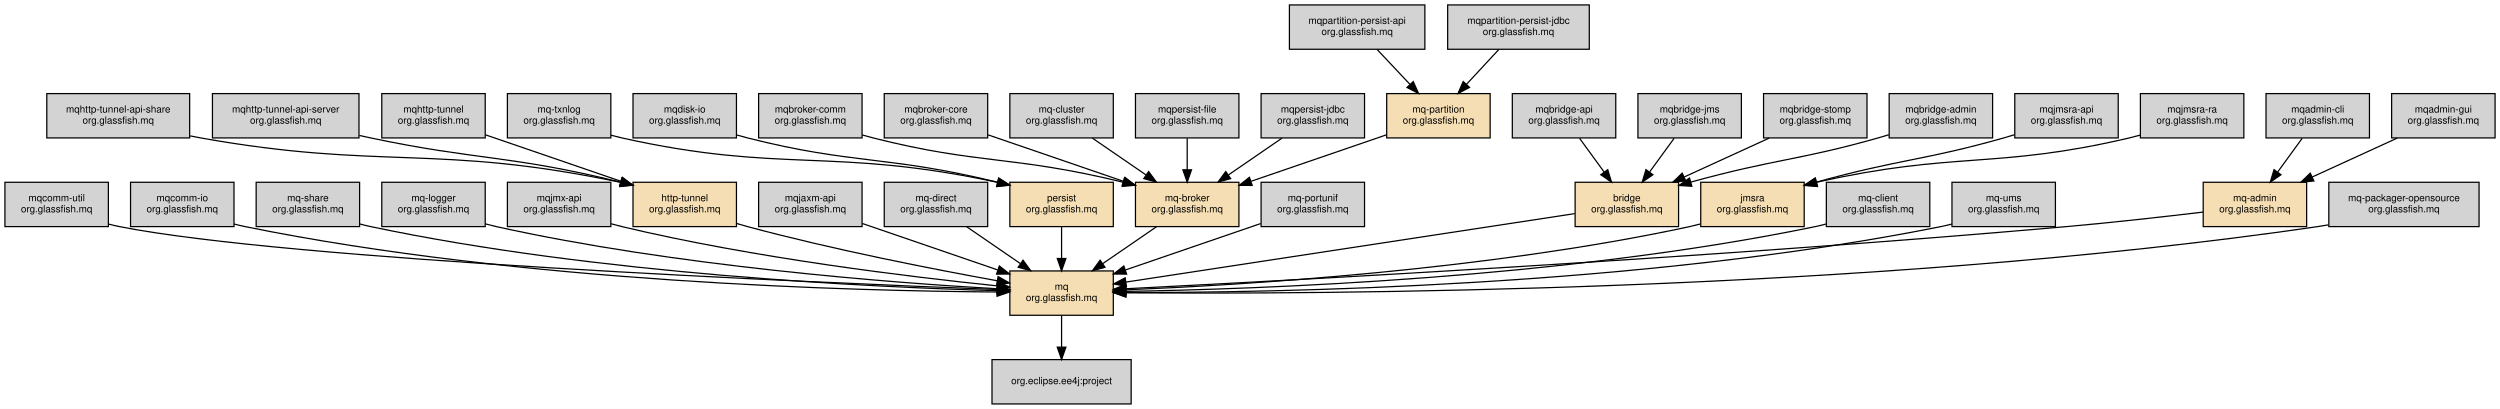
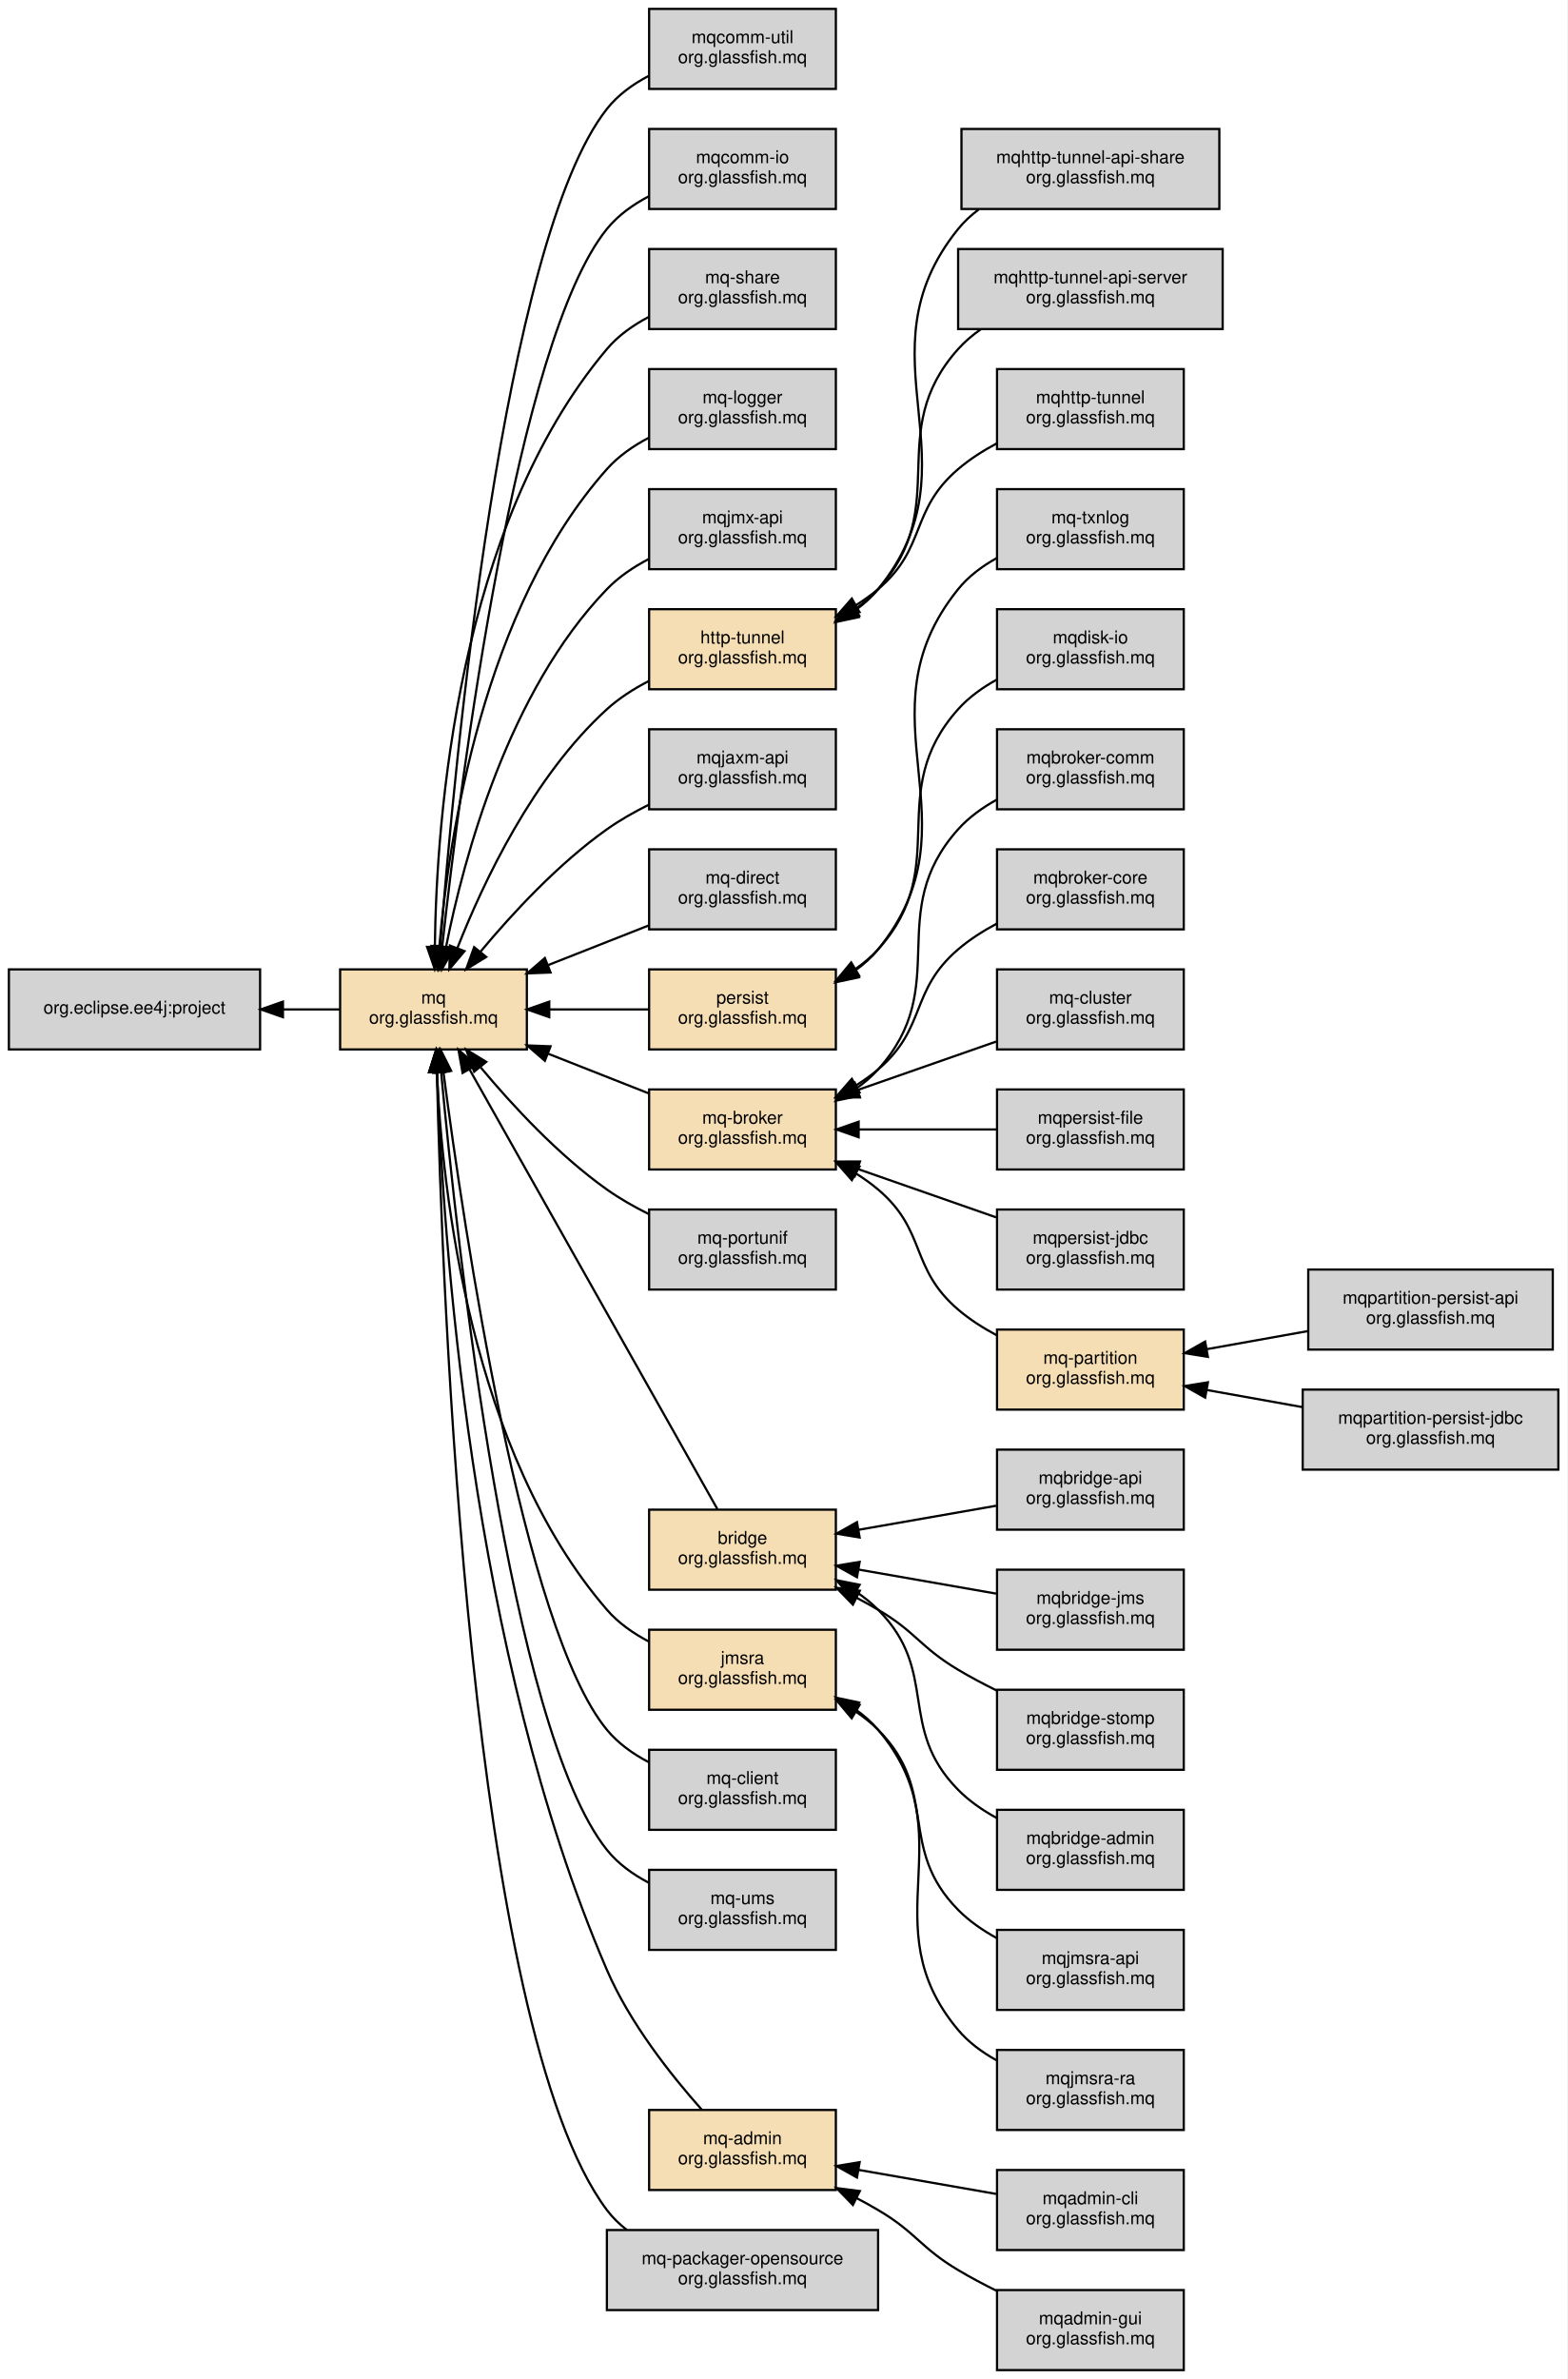
- <svg xmlns="http://www.w3.org/2000/svg" width="2030pt" height="332pt" viewBox="0.00 0.00 2030.00 332.00">
-   <g id="graph0" class="graph" transform="scale(1 1) rotate(0) translate(4 328)">
-     <polygon fill="white" stroke="transparent" points="-4,4 -4,-328 2026,-328 2026,4 -4,4" />
+ <svg xmlns="http://www.w3.org/2000/svg" width="705pt" height="1070pt" viewBox="0.00 0.00 705.00 1070.00">
+   <g id="graph0" class="graph" transform="scale(1 1) rotate(0) translate(4 1066)">
+     <polygon fill="white" stroke="transparent" points="-4,4 -4,-1066 701,-1066 701,4 -4,4" />
    <g id="node1" class="node">
-       <polygon fill="wheat" stroke="black" points="900,-108 816,-108 816,-72 900,-72 900,-108" />
-       <text text-anchor="middle" x="858" y="-92.6" font-family="Helvetica,sans-Serif" font-size="8.00">mq</text>
-       <text text-anchor="middle" x="858" y="-83.6" font-family="Helvetica,sans-Serif" font-size="8.00">org.glassfish.mq</text>
+       <polygon fill="wheat" stroke="black" points="233,-630 149,-630 149,-594 233,-594 233,-630" />
+       <text text-anchor="middle" x="191" y="-614.6" font-family="Helvetica,sans-Serif" font-size="8.00">mq</text>
+       <text text-anchor="middle" x="191" y="-605.6" font-family="Helvetica,sans-Serif" font-size="8.00">org.glassfish.mq</text>
    </g>
    <g id="node2" class="node">
-       <polygon fill="lightgrey" stroke="black" points="914.5,-36 801.5,-36 801.5,0 914.5,0 914.5,-36" />
-       <text text-anchor="middle" x="858" y="-16.1" font-family="Helvetica,sans-Serif" font-size="8.00">org.eclipse.ee4j:project</text>
+       <polygon fill="lightgrey" stroke="black" points="113,-630 0,-630 0,-594 113,-594 113,-630" />
+       <text text-anchor="middle" x="56.5" y="-610.1" font-family="Helvetica,sans-Serif" font-size="8.00">org.eclipse.ee4j:project</text>
    </g>
    <g id="edge1" class="edge">
-       <path fill="none" stroke="black" d="M858,-71.7C858,-63.98 858,-54.71 858,-46.11" />
-       <polygon fill="black" stroke="black" points="861.5,-46.1 858,-36.1 854.5,-46.1 861.5,-46.1" />
+       <path fill="none" stroke="black" d="M148.8,-612C140.72,-612 132.06,-612 123.4,-612" />
+       <polygon fill="black" stroke="black" points="123.28,-608.5 113.28,-612 123.28,-615.5 123.28,-608.5" />
    </g>
    <g id="node3" class="node">
-       <polygon fill="lightgrey" stroke="black" points="84,-180 0,-180 0,-144 84,-144 84,-180" />
-       <text text-anchor="middle" x="42" y="-164.6" font-family="Helvetica,sans-Serif" font-size="8.00">mqcomm-util</text>
-       <text text-anchor="middle" x="42" y="-155.6" font-family="Helvetica,sans-Serif" font-size="8.00">org.glassfish.mq</text>
+       <polygon fill="lightgrey" stroke="black" points="372,-1062 288,-1062 288,-1026 372,-1026 372,-1062" />
+       <text text-anchor="middle" x="330" y="-1046.6" font-family="Helvetica,sans-Serif" font-size="8.00">mqcomm-util</text>
+       <text text-anchor="middle" x="330" y="-1037.6" font-family="Helvetica,sans-Serif" font-size="8.00">org.glassfish.mq</text>
    </g>
    <g id="edge2" class="edge">
-       <path fill="none" stroke="black" d="M84.08,-146.06C87.08,-145.28 90.07,-144.58 93,-144 229.94,-116.89 655.91,-98.63 805.45,-92.91" />
-       <polygon fill="black" stroke="black" points="805.88,-96.4 815.74,-92.52 805.61,-89.4 805.88,-96.4" />
+       <path fill="none" stroke="black" d="M287.85,-1031.89C280.68,-1028.14 273.95,-1023.28 269,-1017 222.33,-957.84 200.34,-722.04 194.01,-640.17" />
+       <polygon fill="black" stroke="black" points="197.49,-639.82 193.25,-630.11 190.51,-640.34 197.49,-639.82" />
    </g>
    <g id="node4" class="node">
-       <polygon fill="lightgrey" stroke="black" points="186,-180 102,-180 102,-144 186,-144 186,-180" />
-       <text text-anchor="middle" x="144" y="-164.6" font-family="Helvetica,sans-Serif" font-size="8.00">mqcomm-io</text>
-       <text text-anchor="middle" x="144" y="-155.6" font-family="Helvetica,sans-Serif" font-size="8.00">org.glassfish.mq</text>
+       <polygon fill="lightgrey" stroke="black" points="372,-1008 288,-1008 288,-972 372,-972 372,-1008" />
+       <text text-anchor="middle" x="330" y="-992.6" font-family="Helvetica,sans-Serif" font-size="8.00">mqcomm-io</text>
+       <text text-anchor="middle" x="330" y="-983.6" font-family="Helvetica,sans-Serif" font-size="8.00">org.glassfish.mq</text>
    </g>
    <g id="edge3" class="edge">
-       <path fill="none" stroke="black" d="M186.09,-146.1C189.08,-145.31 192.07,-144.6 195,-144 418.84,-98.45 692.64,-91.65 805.52,-90.91" />
-       <polygon fill="black" stroke="black" points="805.64,-94.41 815.62,-90.86 805.6,-87.41 805.64,-94.41" />
+       <path fill="none" stroke="black" d="M287.99,-977.78C280.81,-974.04 274.04,-969.21 269,-963 228.33,-912.91 203.12,-714.65 194.93,-640.33" />
+       <polygon fill="black" stroke="black" points="198.4,-639.86 193.85,-630.3 191.44,-640.62 198.4,-639.86" />
    </g>
    <g id="node5" class="node">
-       <polygon fill="lightgrey" stroke="black" points="288,-180 204,-180 204,-144 288,-144 288,-180" />
-       <text text-anchor="middle" x="246" y="-164.6" font-family="Helvetica,sans-Serif" font-size="8.00">mq-share</text>
-       <text text-anchor="middle" x="246" y="-155.6" font-family="Helvetica,sans-Serif" font-size="8.00">org.glassfish.mq</text>
+       <polygon fill="lightgrey" stroke="black" points="372,-954 288,-954 288,-918 372,-918 372,-954" />
+       <text text-anchor="middle" x="330" y="-938.6" font-family="Helvetica,sans-Serif" font-size="8.00">mq-share</text>
+       <text text-anchor="middle" x="330" y="-929.6" font-family="Helvetica,sans-Serif" font-size="8.00">org.glassfish.mq</text>
    </g>
    <g id="edge4" class="edge">
-       <path fill="none" stroke="black" d="M288.1,-146.15C291.09,-145.34 294.08,-144.62 297,-144 481.44,-105.08 706.04,-94.72 805.87,-91.98" />
-       <polygon fill="black" stroke="black" points="806.08,-95.48 815.99,-91.72 805.9,-88.48 806.08,-95.48" />
+       <path fill="none" stroke="black" d="M287.86,-923.47C280.78,-919.76 274.08,-915.02 269,-909 201.72,-829.25 192.32,-697.67 191.61,-640.26" />
+       <polygon fill="black" stroke="black" points="195.11,-640.1 191.57,-630.11 188.11,-640.13 195.11,-640.1" />
    </g>
    <g id="node6" class="node">
-       <polygon fill="lightgrey" stroke="black" points="390,-180 306,-180 306,-144 390,-144 390,-180" />
-       <text text-anchor="middle" x="348" y="-164.6" font-family="Helvetica,sans-Serif" font-size="8.00">mq-logger</text>
-       <text text-anchor="middle" x="348" y="-155.6" font-family="Helvetica,sans-Serif" font-size="8.00">org.glassfish.mq</text>
+       <polygon fill="lightgrey" stroke="black" points="372,-900 288,-900 288,-864 372,-864 372,-900" />
+       <text text-anchor="middle" x="330" y="-884.6" font-family="Helvetica,sans-Serif" font-size="8.00">mq-logger</text>
+       <text text-anchor="middle" x="330" y="-875.6" font-family="Helvetica,sans-Serif" font-size="8.00">org.glassfish.mq</text>
    </g>
    <g id="edge5" class="edge">
-       <path fill="none" stroke="black" d="M390.11,-146.22C393.1,-145.4 396.08,-144.65 399,-144 544.24,-111.77 719.94,-98.42 805.74,-93.51" />
-       <polygon fill="black" stroke="black" points="805.96,-97.01 815.75,-92.96 805.57,-90.02 805.96,-97.01" />
+       <path fill="none" stroke="black" d="M287.81,-869.09C280.82,-865.43 274.16,-860.8 269,-855 213.35,-792.49 197.9,-689.72 193.63,-640.29" />
+       <polygon fill="black" stroke="black" points="197.11,-640.01 192.85,-630.31 190.13,-640.55 197.11,-640.01" />
    </g>
    <g id="node7" class="node">
-       <polygon fill="lightgrey" stroke="black" points="492,-180 408,-180 408,-144 492,-144 492,-180" />
-       <text text-anchor="middle" x="450" y="-164.6" font-family="Helvetica,sans-Serif" font-size="8.00">mqjmx-api</text>
-       <text text-anchor="middle" x="450" y="-155.6" font-family="Helvetica,sans-Serif" font-size="8.00">org.glassfish.mq</text>
+       <polygon fill="lightgrey" stroke="black" points="372,-846 288,-846 288,-810 372,-810 372,-846" />
+       <text text-anchor="middle" x="330" y="-830.6" font-family="Helvetica,sans-Serif" font-size="8.00">mqjmx-api</text>
+       <text text-anchor="middle" x="330" y="-821.6" font-family="Helvetica,sans-Serif" font-size="8.00">org.glassfish.mq</text>
    </g>
    <g id="edge6" class="edge">
-       <path fill="none" stroke="black" d="M492.14,-146.32C495.12,-145.48 498.1,-144.69 501,-144 607.66,-118.51 735.34,-103.1 805.45,-95.9" />
-       <polygon fill="black" stroke="black" points="806.18,-99.35 815.78,-94.86 805.48,-92.38 806.18,-99.35" />
+       <path fill="none" stroke="black" d="M287.87,-814.59C280.96,-810.98 274.31,-806.51 269,-801 224.74,-755.12 204.66,-680.37 196.63,-640" />
+       <polygon fill="black" stroke="black" points="200.05,-639.22 194.76,-630.04 193.17,-640.52 200.05,-639.22" />
    </g>
    <g id="node8" class="node">
-       <polygon fill="wheat" stroke="black" points="594,-180 510,-180 510,-144 594,-144 594,-180" />
-       <text text-anchor="middle" x="552" y="-164.6" font-family="Helvetica,sans-Serif" font-size="8.00">http-tunnel</text>
-       <text text-anchor="middle" x="552" y="-155.6" font-family="Helvetica,sans-Serif" font-size="8.00">org.glassfish.mq</text>
+       <polygon fill="wheat" stroke="black" points="372,-792 288,-792 288,-756 372,-756 372,-792" />
+       <text text-anchor="middle" x="330" y="-776.6" font-family="Helvetica,sans-Serif" font-size="8.00">http-tunnel</text>
+       <text text-anchor="middle" x="330" y="-767.6" font-family="Helvetica,sans-Serif" font-size="8.00">org.glassfish.mq</text>
    </g>
    <g id="edge7" class="edge">
-       <path fill="none" stroke="black" d="M594.19,-146.52C597.16,-145.63 600.12,-144.78 603,-144 672.38,-125.3 753.88,-109.39 805.72,-100.02" />
-       <polygon fill="black" stroke="black" points="806.46,-103.44 815.68,-98.23 805.22,-96.55 806.46,-103.44" />
+       <path fill="none" stroke="black" d="M287.82,-759.68C281.07,-756.19 274.49,-751.99 269,-747 235.99,-717 213.5,-669.45 201.72,-639.53" />
+       <polygon fill="black" stroke="black" points="204.96,-638.21 198.13,-630.11 198.42,-640.7 204.96,-638.21" />
    </g>
    <g id="node9" class="node">
-       <polygon fill="lightgrey" stroke="black" points="150,-252 34,-252 34,-216 150,-216 150,-252" />
-       <text text-anchor="middle" x="92" y="-236.6" font-family="Helvetica,sans-Serif" font-size="8.00">mqhttp-tunnel-api-share</text>
-       <text text-anchor="middle" x="92" y="-227.6" font-family="Helvetica,sans-Serif" font-size="8.00">org.glassfish.mq</text>
+       <polygon fill="lightgrey" stroke="black" points="544.5,-1008 428.5,-1008 428.5,-972 544.5,-972 544.5,-1008" />
+       <text text-anchor="middle" x="486.5" y="-992.6" font-family="Helvetica,sans-Serif" font-size="8.00">mqhttp-tunnel-api-share</text>
+       <text text-anchor="middle" x="486.5" y="-983.6" font-family="Helvetica,sans-Serif" font-size="8.00">org.glassfish.mq</text>
    </g>
    <g id="edge8" class="edge">
-       <path fill="none" stroke="black" d="M150.36,-217.67C153.27,-217.07 156.16,-216.51 159,-216 306.23,-189.71 349.76,-211.38 499.85,-179.96" />
-       <polygon fill="black" stroke="black" points="500.85,-183.33 509.9,-177.82 499.38,-176.49 500.85,-183.33" />
+       <path fill="none" stroke="black" d="M436.29,-971.81C432.83,-969.23 429.67,-966.31 427,-963 380.71,-905.58 437.57,-858.2 391,-801 388.08,-797.42 384.59,-794.29 380.77,-791.57" />
+       <polygon fill="black" stroke="black" points="382.36,-788.44 372,-786.23 378.72,-794.42 382.36,-788.44" />
    </g>
    <g id="node10" class="node">
-       <polygon fill="lightgrey" stroke="black" points="287.5,-252 168.5,-252 168.5,-216 287.5,-216 287.5,-252" />
-       <text text-anchor="middle" x="228" y="-236.6" font-family="Helvetica,sans-Serif" font-size="8.00">mqhttp-tunnel-api-server</text>
-       <text text-anchor="middle" x="228" y="-227.6" font-family="Helvetica,sans-Serif" font-size="8.00">org.glassfish.mq</text>
+       <polygon fill="lightgrey" stroke="black" points="546,-954 427,-954 427,-918 546,-918 546,-954" />
+       <text text-anchor="middle" x="486.5" y="-938.6" font-family="Helvetica,sans-Serif" font-size="8.00">mqhttp-tunnel-api-server</text>
+       <text text-anchor="middle" x="486.5" y="-929.6" font-family="Helvetica,sans-Serif" font-size="8.00">org.glassfish.mq</text>
    </g>
    <g id="edge9" class="edge">
-       <path fill="none" stroke="black" d="M287.78,-218.01C290.9,-217.31 293.98,-216.64 297,-216 384,-197.63 409.99,-202.26 500.04,-180.05" />
-       <polygon fill="black" stroke="black" points="500.99,-183.41 509.84,-177.58 499.29,-176.62 500.99,-183.41" />
+       <path fill="none" stroke="black" d="M437.21,-917.89C433.46,-915.29 429.98,-912.33 427,-909 393.26,-871.3 424.92,-838.54 391,-801 387.99,-797.67 384.49,-794.72 380.72,-792.12" />
+       <polygon fill="black" stroke="black" points="382.5,-789.11 372.12,-786.97 378.9,-795.12 382.5,-789.11" />
    </g>
    <g id="node11" class="node">
-       <polygon fill="lightgrey" stroke="black" points="390,-252 306,-252 306,-216 390,-216 390,-252" />
-       <text text-anchor="middle" x="348" y="-236.6" font-family="Helvetica,sans-Serif" font-size="8.00">mqhttp-tunnel</text>
-       <text text-anchor="middle" x="348" y="-227.6" font-family="Helvetica,sans-Serif" font-size="8.00">org.glassfish.mq</text>
+       <polygon fill="lightgrey" stroke="black" points="528.5,-900 444.5,-900 444.5,-864 528.5,-864 528.5,-900" />
+       <text text-anchor="middle" x="486.5" y="-884.6" font-family="Helvetica,sans-Serif" font-size="8.00">mqhttp-tunnel</text>
+       <text text-anchor="middle" x="486.5" y="-875.6" font-family="Helvetica,sans-Serif" font-size="8.00">org.glassfish.mq</text>
    </g>
    <g id="edge10" class="edge">
-       <path fill="none" stroke="black" d="M390.27,-218.5C422.13,-207.56 466.01,-192.51 500.02,-180.84" />
-       <polygon fill="black" stroke="black" points="501.46,-184.04 509.79,-177.49 499.19,-177.42 501.46,-184.04" />
+       <path fill="none" stroke="black" d="M444.41,-866.59C438.22,-863.29 432.19,-859.44 427,-855 405.08,-836.25 413.01,-819.64 391,-801 387.95,-798.42 384.61,-796.03 381.12,-793.85" />
+       <polygon fill="black" stroke="black" points="382.64,-790.68 372.21,-788.81 379.19,-796.78 382.64,-790.68" />
    </g>
    <g id="node12" class="node">
-       <polygon fill="lightgrey" stroke="black" points="696,-180 612,-180 612,-144 696,-144 696,-180" />
-       <text text-anchor="middle" x="654" y="-164.6" font-family="Helvetica,sans-Serif" font-size="8.00">mqjaxm-api</text>
-       <text text-anchor="middle" x="654" y="-155.6" font-family="Helvetica,sans-Serif" font-size="8.00">org.glassfish.mq</text>
+       <polygon fill="lightgrey" stroke="black" points="372,-738 288,-738 288,-702 372,-702 372,-738" />
+       <text text-anchor="middle" x="330" y="-722.6" font-family="Helvetica,sans-Serif" font-size="8.00">mqjaxm-api</text>
+       <text text-anchor="middle" x="330" y="-713.6" font-family="Helvetica,sans-Serif" font-size="8.00">org.glassfish.mq</text>
    </g>
    <g id="edge11" class="edge">
-       <path fill="none" stroke="black" d="M696.27,-146.5C728.13,-135.56 772.01,-120.51 806.02,-108.84" />
-       <polygon fill="black" stroke="black" points="807.46,-112.04 815.79,-105.49 805.19,-105.42 807.46,-112.04" />
+       <path fill="none" stroke="black" d="M287.81,-704.04C281.28,-700.79 274.78,-697.1 269,-693 247.24,-677.57 226.64,-655.35 212.23,-638.08" />
+       <polygon fill="black" stroke="black" points="214.72,-635.59 205.68,-630.05 209.29,-640.01 214.72,-635.59" />
    </g>
    <g id="node13" class="node">
-       <polygon fill="lightgrey" stroke="black" points="798,-180 714,-180 714,-144 798,-144 798,-180" />
-       <text text-anchor="middle" x="756" y="-164.6" font-family="Helvetica,sans-Serif" font-size="8.00">mq-direct</text>
-       <text text-anchor="middle" x="756" y="-155.6" font-family="Helvetica,sans-Serif" font-size="8.00">org.glassfish.mq</text>
+       <polygon fill="lightgrey" stroke="black" points="372,-684 288,-684 288,-648 372,-648 372,-684" />
+       <text text-anchor="middle" x="330" y="-668.6" font-family="Helvetica,sans-Serif" font-size="8.00">mq-direct</text>
+       <text text-anchor="middle" x="330" y="-659.6" font-family="Helvetica,sans-Serif" font-size="8.00">org.glassfish.mq</text>
    </g>
    <g id="edge12" class="edge">
-       <path fill="none" stroke="black" d="M780.95,-143.88C794.04,-134.89 810.26,-123.76 824.44,-114.03" />
-       <polygon fill="black" stroke="black" points="826.69,-116.73 832.95,-108.19 822.73,-110.96 826.69,-116.73" />
+       <path fill="none" stroke="black" d="M287.9,-649.8C273.67,-644.19 257.56,-637.84 242.66,-631.97" />
+       <polygon fill="black" stroke="black" points="243.66,-628.6 233.08,-628.19 241.1,-635.11 243.66,-628.6" />
    </g>
    <g id="node14" class="node">
-       <polygon fill="wheat" stroke="black" points="900,-180 816,-180 816,-144 900,-144 900,-180" />
-       <text text-anchor="middle" x="858" y="-164.6" font-family="Helvetica,sans-Serif" font-size="8.00">persist</text>
-       <text text-anchor="middle" x="858" y="-155.6" font-family="Helvetica,sans-Serif" font-size="8.00">org.glassfish.mq</text>
+       <polygon fill="wheat" stroke="black" points="372,-630 288,-630 288,-594 372,-594 372,-630" />
+       <text text-anchor="middle" x="330" y="-614.6" font-family="Helvetica,sans-Serif" font-size="8.00">persist</text>
+       <text text-anchor="middle" x="330" y="-605.6" font-family="Helvetica,sans-Serif" font-size="8.00">org.glassfish.mq</text>
    </g>
    <g id="edge13" class="edge">
-       <path fill="none" stroke="black" d="M858,-143.7C858,-135.98 858,-126.71 858,-118.11" />
-       <polygon fill="black" stroke="black" points="861.5,-118.1 858,-108.1 854.5,-118.1 861.5,-118.1" />
+       <path fill="none" stroke="black" d="M287.9,-612C273.81,-612 257.87,-612 243.09,-612" />
+       <polygon fill="black" stroke="black" points="243.08,-608.5 233.08,-612 243.08,-615.5 243.08,-608.5" />
    </g>
    <g id="node15" class="node">
-       <polygon fill="lightgrey" stroke="black" points="492,-252 408,-252 408,-216 492,-216 492,-252" />
-       <text text-anchor="middle" x="450" y="-236.6" font-family="Helvetica,sans-Serif" font-size="8.00">mq-txnlog</text>
-       <text text-anchor="middle" x="450" y="-227.6" font-family="Helvetica,sans-Serif" font-size="8.00">org.glassfish.mq</text>
+       <polygon fill="lightgrey" stroke="black" points="528.5,-846 444.5,-846 444.5,-810 528.5,-810 528.5,-846" />
+       <text text-anchor="middle" x="486.5" y="-830.6" font-family="Helvetica,sans-Serif" font-size="8.00">mq-txnlog</text>
+       <text text-anchor="middle" x="486.5" y="-821.6" font-family="Helvetica,sans-Serif" font-size="8.00">org.glassfish.mq</text>
    </g>
    <g id="edge14" class="edge">
-       <path fill="none" stroke="black" d="M492.11,-218.22C495.1,-217.4 498.09,-216.65 501,-216 631.52,-186.89 671.48,-208.73 806.03,-179.94" />
-       <polygon fill="black" stroke="black" points="806.87,-183.34 815.89,-177.78 805.37,-176.5 806.87,-183.34" />
+       <path fill="none" stroke="black" d="M444.32,-814.96C437.77,-811.33 431.63,-806.75 427,-801 380.71,-743.58 437.57,-696.2 391,-639 388.08,-635.42 384.59,-632.29 380.77,-629.57" />
+       <polygon fill="black" stroke="black" points="382.36,-626.44 372,-624.23 378.72,-632.42 382.36,-626.44" />
    </g>
    <g id="node16" class="node">
-       <polygon fill="wheat" stroke="black" points="1002,-180 918,-180 918,-144 1002,-144 1002,-180" />
-       <text text-anchor="middle" x="960" y="-164.6" font-family="Helvetica,sans-Serif" font-size="8.00">mq-broker</text>
-       <text text-anchor="middle" x="960" y="-155.6" font-family="Helvetica,sans-Serif" font-size="8.00">org.glassfish.mq</text>
+       <polygon fill="wheat" stroke="black" points="372,-576 288,-576 288,-540 372,-540 372,-576" />
+       <text text-anchor="middle" x="330" y="-560.6" font-family="Helvetica,sans-Serif" font-size="8.00">mq-broker</text>
+       <text text-anchor="middle" x="330" y="-551.6" font-family="Helvetica,sans-Serif" font-size="8.00">org.glassfish.mq</text>
    </g>
    <g id="edge15" class="edge">
-       <path fill="none" stroke="black" d="M935.05,-143.88C921.96,-134.89 905.74,-123.76 891.56,-114.03" />
-       <polygon fill="black" stroke="black" points="893.27,-110.96 883.05,-108.19 889.31,-116.73 893.27,-110.96" />
+       <path fill="none" stroke="black" d="M287.9,-574.2C273.67,-579.81 257.56,-586.16 242.66,-592.03" />
+       <polygon fill="black" stroke="black" points="241.1,-588.89 233.08,-595.81 243.66,-595.4 241.1,-588.89" />
    </g>
    <g id="node17" class="node">
-       <polygon fill="lightgrey" stroke="black" points="696,-252 612,-252 612,-216 696,-216 696,-252" />
-       <text text-anchor="middle" x="654" y="-236.6" font-family="Helvetica,sans-Serif" font-size="8.00">mqbroker-comm</text>
-       <text text-anchor="middle" x="654" y="-227.6" font-family="Helvetica,sans-Serif" font-size="8.00">org.glassfish.mq</text>
+       <polygon fill="lightgrey" stroke="black" points="528.5,-738 444.5,-738 444.5,-702 528.5,-702 528.5,-738" />
+       <text text-anchor="middle" x="486.5" y="-722.6" font-family="Helvetica,sans-Serif" font-size="8.00">mqbroker-comm</text>
+       <text text-anchor="middle" x="486.5" y="-713.6" font-family="Helvetica,sans-Serif" font-size="8.00">org.glassfish.mq</text>
    </g>
    <g id="edge16" class="edge">
-       <path fill="none" stroke="black" d="M696.16,-218.42C699.14,-217.55 702.1,-216.73 705,-216 791.2,-194.15 817.94,-202.02 908.03,-180.03" />
-       <polygon fill="black" stroke="black" points="908.99,-183.4 917.84,-177.58 907.29,-176.61 908.99,-183.4" />
+       <path fill="none" stroke="black" d="M444.5,-706.39C438.01,-702.82 431.85,-698.42 427,-693 393.26,-655.3 424.92,-622.54 391,-585 387.99,-581.67 384.49,-578.72 380.72,-576.12" />
+       <polygon fill="black" stroke="black" points="382.5,-573.11 372.12,-570.97 378.9,-579.12 382.5,-573.11" />
    </g>
    <g id="node18" class="node">
-       <polygon fill="lightgrey" stroke="black" points="1104,-180 1020,-180 1020,-144 1104,-144 1104,-180" />
-       <text text-anchor="middle" x="1062" y="-164.6" font-family="Helvetica,sans-Serif" font-size="8.00">mq-portunif</text>
-       <text text-anchor="middle" x="1062" y="-155.6" font-family="Helvetica,sans-Serif" font-size="8.00">org.glassfish.mq</text>
+       <polygon fill="lightgrey" stroke="black" points="372,-522 288,-522 288,-486 372,-486 372,-522" />
+       <text text-anchor="middle" x="330" y="-506.6" font-family="Helvetica,sans-Serif" font-size="8.00">mq-portunif</text>
+       <text text-anchor="middle" x="330" y="-497.6" font-family="Helvetica,sans-Serif" font-size="8.00">org.glassfish.mq</text>
    </g>
    <g id="edge17" class="edge">
-       <path fill="none" stroke="black" d="M1019.73,-146.5C987.87,-135.56 943.99,-120.51 909.98,-108.84" />
-       <polygon fill="black" stroke="black" points="910.81,-105.42 900.21,-105.49 908.54,-112.04 910.81,-105.42" />
+       <path fill="none" stroke="black" d="M287.81,-519.96C281.28,-523.21 274.78,-526.9 269,-531 247.24,-546.43 226.64,-568.65 212.23,-585.92" />
+       <polygon fill="black" stroke="black" points="209.29,-583.99 205.68,-593.95 214.72,-588.41 209.29,-583.99" />
    </g>
    <g id="node19" class="node">
-       <polygon fill="wheat" stroke="black" points="1359,-180 1275,-180 1275,-144 1359,-144 1359,-180" />
-       <text text-anchor="middle" x="1317" y="-164.6" font-family="Helvetica,sans-Serif" font-size="8.00">bridge</text>
-       <text text-anchor="middle" x="1317" y="-155.6" font-family="Helvetica,sans-Serif" font-size="8.00">org.glassfish.mq</text>
+       <polygon fill="wheat" stroke="black" points="372,-387 288,-387 288,-351 372,-351 372,-387" />
+       <text text-anchor="middle" x="330" y="-371.6" font-family="Helvetica,sans-Serif" font-size="8.00">bridge</text>
+       <text text-anchor="middle" x="330" y="-362.6" font-family="Helvetica,sans-Serif" font-size="8.00">org.glassfish.mq</text>
    </g>
    <g id="edge18" class="edge">
-       <path fill="none" stroke="black" d="M1274.64,-154.54C1190.36,-141.69 1001.89,-112.94 910.15,-98.95" />
-       <polygon fill="black" stroke="black" points="910.67,-95.49 900.26,-97.44 909.61,-102.41 910.67,-95.49" />
+       <path fill="none" stroke="black" d="M318.7,-387.26C294.79,-429.67 235.41,-535 207.26,-584.92" />
+       <polygon fill="black" stroke="black" points="204.09,-583.43 202.23,-593.86 210.19,-586.86 204.09,-583.43" />
    </g>
    <g id="node20" class="node">
-       <polygon fill="lightgrey" stroke="black" points="1308,-252 1224,-252 1224,-216 1308,-216 1308,-252" />
-       <text text-anchor="middle" x="1266" y="-236.6" font-family="Helvetica,sans-Serif" font-size="8.00">mqbridge-api</text>
-       <text text-anchor="middle" x="1266" y="-227.6" font-family="Helvetica,sans-Serif" font-size="8.00">org.glassfish.mq</text>
+       <polygon fill="lightgrey" stroke="black" points="528.5,-414 444.5,-414 444.5,-378 528.5,-378 528.5,-414" />
+       <text text-anchor="middle" x="486.5" y="-398.6" font-family="Helvetica,sans-Serif" font-size="8.00">mqbridge-api</text>
+       <text text-anchor="middle" x="486.5" y="-389.6" font-family="Helvetica,sans-Serif" font-size="8.00">org.glassfish.mq</text>
    </g>
    <g id="edge19" class="edge">
-       <path fill="none" stroke="black" d="M1278.61,-215.7C1284.6,-207.47 1291.88,-197.48 1298.48,-188.42" />
-       <polygon fill="black" stroke="black" points="1301.48,-190.25 1304.54,-180.1 1295.82,-186.13 1301.48,-190.25" />
+       <path fill="none" stroke="black" d="M444.1,-388.76C425.06,-385.44 402.28,-381.46 382.18,-377.94" />
+       <polygon fill="black" stroke="black" points="382.7,-374.48 372.25,-376.21 381.5,-381.38 382.7,-374.48" />
    </g>
    <g id="node21" class="node">
-       <polygon fill="lightgrey" stroke="black" points="798,-252 714,-252 714,-216 798,-216 798,-252" />
-       <text text-anchor="middle" x="756" y="-236.6" font-family="Helvetica,sans-Serif" font-size="8.00">mqbroker-core</text>
-       <text text-anchor="middle" x="756" y="-227.6" font-family="Helvetica,sans-Serif" font-size="8.00">org.glassfish.mq</text>
+       <polygon fill="lightgrey" stroke="black" points="528.5,-684 444.5,-684 444.5,-648 528.5,-648 528.5,-684" />
+       <text text-anchor="middle" x="486.5" y="-668.6" font-family="Helvetica,sans-Serif" font-size="8.00">mqbroker-core</text>
+       <text text-anchor="middle" x="486.5" y="-659.6" font-family="Helvetica,sans-Serif" font-size="8.00">org.glassfish.mq</text>
    </g>
    <g id="edge20" class="edge">
-       <path fill="none" stroke="black" d="M798.27,-218.5C830.13,-207.56 874.01,-192.51 908.02,-180.84" />
-       <polygon fill="black" stroke="black" points="909.46,-184.04 917.79,-177.49 907.19,-177.42 909.46,-184.04" />
+       <path fill="none" stroke="black" d="M444.41,-650.59C438.22,-647.29 432.19,-643.44 427,-639 405.08,-620.25 413.01,-603.64 391,-585 387.95,-582.42 384.61,-580.03 381.12,-577.85" />
+       <polygon fill="black" stroke="black" points="382.64,-574.68 372.21,-572.81 379.19,-580.78 382.64,-574.68" />
    </g>
    <g id="node22" class="node">
-       <polygon fill="wheat" stroke="black" points="1461,-180 1377,-180 1377,-144 1461,-144 1461,-180" />
-       <text text-anchor="middle" x="1419" y="-164.6" font-family="Helvetica,sans-Serif" font-size="8.00">jmsra</text>
-       <text text-anchor="middle" x="1419" y="-155.6" font-family="Helvetica,sans-Serif" font-size="8.00">org.glassfish.mq</text>
+       <polygon fill="wheat" stroke="black" points="372,-333 288,-333 288,-297 372,-297 372,-333" />
+       <text text-anchor="middle" x="330" y="-317.6" font-family="Helvetica,sans-Serif" font-size="8.00">jmsra</text>
+       <text text-anchor="middle" x="330" y="-308.6" font-family="Helvetica,sans-Serif" font-size="8.00">org.glassfish.mq</text>
    </g>
    <g id="edge21" class="edge">
-       <path fill="none" stroke="black" d="M1376.9,-146.18C1373.91,-145.37 1370.92,-144.63 1368,-144 1203.2,-108.42 1003.09,-96.47 910.13,-92.67" />
-       <polygon fill="black" stroke="black" points="910.27,-89.17 900.13,-92.28 909.99,-96.17 910.27,-89.17" />
+       <path fill="none" stroke="black" d="M287.98,-327.63C280.89,-331.33 274.15,-336.04 269,-342 207.56,-413.06 194.99,-530.15 192.53,-583.69" />
+       <polygon fill="black" stroke="black" points="189.02,-583.69 192.15,-593.82 196.02,-583.95 189.02,-583.69" />
    </g>
    <g id="node23" class="node">
-       <polygon fill="lightgrey" stroke="black" points="1716,-252 1632,-252 1632,-216 1716,-216 1716,-252" />
-       <text text-anchor="middle" x="1674" y="-236.6" font-family="Helvetica,sans-Serif" font-size="8.00">mqjmsra-api</text>
-       <text text-anchor="middle" x="1674" y="-227.6" font-family="Helvetica,sans-Serif" font-size="8.00">org.glassfish.mq</text>
+       <polygon fill="lightgrey" stroke="black" points="528.5,-198 444.5,-198 444.5,-162 528.5,-162 528.5,-198" />
+       <text text-anchor="middle" x="486.5" y="-182.6" font-family="Helvetica,sans-Serif" font-size="8.00">mqjmsra-api</text>
+       <text text-anchor="middle" x="486.5" y="-173.6" font-family="Helvetica,sans-Serif" font-size="8.00">org.glassfish.mq</text>
    </g>
    <g id="edge22" class="edge">
-       <path fill="none" stroke="black" d="M1631.79,-218.6C1628.83,-217.69 1625.87,-216.82 1623,-216 1558.81,-197.79 1538.97,-198.92 1471.11,-180.18" />
-       <polygon fill="black" stroke="black" points="1471.78,-176.73 1461.21,-177.4 1469.89,-183.47 1471.78,-176.73" />
+       <path fill="none" stroke="black" d="M444.32,-194.34C438,-197.8 431.95,-201.98 427,-207 399.34,-235.05 418.79,-260.08 391,-288 388.01,-291.01 384.62,-293.71 381.02,-296.13" />
+       <polygon fill="black" stroke="black" points="379.13,-293.18 372.3,-301.29 382.69,-299.21 379.13,-293.18" />
    </g>
    <g id="node24" class="node">
-       <polygon fill="lightgrey" stroke="black" points="1563,-180 1479,-180 1479,-144 1563,-144 1563,-180" />
-       <text text-anchor="middle" x="1521" y="-164.6" font-family="Helvetica,sans-Serif" font-size="8.00">mq-client</text>
-       <text text-anchor="middle" x="1521" y="-155.6" font-family="Helvetica,sans-Serif" font-size="8.00">org.glassfish.mq</text>
+       <polygon fill="lightgrey" stroke="black" points="372,-279 288,-279 288,-243 372,-243 372,-279" />
+       <text text-anchor="middle" x="330" y="-263.6" font-family="Helvetica,sans-Serif" font-size="8.00">mq-client</text>
+       <text text-anchor="middle" x="330" y="-254.6" font-family="Helvetica,sans-Serif" font-size="8.00">org.glassfish.mq</text>
    </g>
    <g id="edge23" class="edge">
-       <path fill="none" stroke="black" d="M1478.91,-146.12C1475.91,-145.32 1472.92,-144.61 1470,-144 1265.84,-101.75 1016.61,-93.12 910.19,-91.4" />
-       <polygon fill="black" stroke="black" points="910.1,-87.9 900.04,-91.25 909.99,-94.9 910.1,-87.9" />
+       <path fill="none" stroke="black" d="M287.76,-273.45C280.69,-277.16 274.02,-281.92 269,-288 231.33,-333.58 204.7,-513.19 195.51,-583.53" />
+       <polygon fill="black" stroke="black" points="191.99,-583.48 194.19,-593.84 198.94,-584.37 191.99,-583.48" />
    </g>
    <g id="node25" class="node">
-       <polygon fill="lightgrey" stroke="black" points="1665,-180 1581,-180 1581,-144 1665,-144 1665,-180" />
-       <text text-anchor="middle" x="1623" y="-164.6" font-family="Helvetica,sans-Serif" font-size="8.00">mq-ums</text>
-       <text text-anchor="middle" x="1623" y="-155.6" font-family="Helvetica,sans-Serif" font-size="8.00">org.glassfish.mq</text>
+       <polygon fill="lightgrey" stroke="black" points="372,-225 288,-225 288,-189 372,-189 372,-225" />
+       <text text-anchor="middle" x="330" y="-209.6" font-family="Helvetica,sans-Serif" font-size="8.00">mq-ums</text>
+       <text text-anchor="middle" x="330" y="-200.6" font-family="Helvetica,sans-Serif" font-size="8.00">org.glassfish.mq</text>
    </g>
    <g id="edge24" class="edge">
-       <path fill="none" stroke="black" d="M1580.92,-146.08C1577.92,-145.29 1574.93,-144.59 1572,-144 1328.3,-95.13 1029.68,-90.27 910.62,-90.48" />
-       <polygon fill="black" stroke="black" points="910.33,-86.98 900.34,-90.51 910.35,-93.98 910.33,-86.98" />
+       <path fill="none" stroke="black" d="M287.91,-219.16C280.74,-222.91 273.99,-227.75 269,-234 225.36,-288.58 201.7,-505.36 194.45,-583.63" />
+       <polygon fill="black" stroke="black" points="190.95,-583.45 193.53,-593.72 197.92,-584.08 190.95,-583.45" />
    </g>
    <g id="node26" class="node">
-       <polygon fill="lightgrey" stroke="black" points="594,-252 510,-252 510,-216 594,-216 594,-252" />
-       <text text-anchor="middle" x="552" y="-236.6" font-family="Helvetica,sans-Serif" font-size="8.00">mqdisk-io</text>
-       <text text-anchor="middle" x="552" y="-227.6" font-family="Helvetica,sans-Serif" font-size="8.00">org.glassfish.mq</text>
+       <polygon fill="lightgrey" stroke="black" points="528.5,-792 444.5,-792 444.5,-756 528.5,-756 528.5,-792" />
+       <text text-anchor="middle" x="486.5" y="-776.6" font-family="Helvetica,sans-Serif" font-size="8.00">mqdisk-io</text>
+       <text text-anchor="middle" x="486.5" y="-767.6" font-family="Helvetica,sans-Serif" font-size="8.00">org.glassfish.mq</text>
    </g>
    <g id="edge25" class="edge">
-       <path fill="none" stroke="black" d="M594.16,-218.42C597.14,-217.55 600.1,-216.73 603,-216 689.2,-194.15 715.94,-202.02 806.03,-180.03" />
-       <polygon fill="black" stroke="black" points="806.99,-183.4 815.84,-177.58 805.29,-176.61 806.99,-183.4" />
+       <path fill="none" stroke="black" d="M444.5,-760.39C438.01,-756.82 431.85,-752.42 427,-747 393.26,-709.3 424.92,-676.54 391,-639 387.99,-635.67 384.49,-632.72 380.72,-630.12" />
+       <polygon fill="black" stroke="black" points="382.5,-627.11 372.12,-624.97 378.9,-633.12 382.5,-627.11" />
    </g>
    <g id="node27" class="node">
-       <polygon fill="wheat" stroke="black" points="1869,-180 1785,-180 1785,-144 1869,-144 1869,-180" />
-       <text text-anchor="middle" x="1827" y="-164.6" font-family="Helvetica,sans-Serif" font-size="8.00">mq-admin</text>
-       <text text-anchor="middle" x="1827" y="-155.6" font-family="Helvetica,sans-Serif" font-size="8.00">org.glassfish.mq</text>
+       <polygon fill="wheat" stroke="black" points="372,-117 288,-117 288,-81 372,-81 372,-117" />
+       <text text-anchor="middle" x="330" y="-101.6" font-family="Helvetica,sans-Serif" font-size="8.00">mq-admin</text>
+       <text text-anchor="middle" x="330" y="-92.6" font-family="Helvetica,sans-Serif" font-size="8.00">org.glassfish.mq</text>
    </g>
    <g id="edge26" class="edge">
-       <path fill="none" stroke="black" d="M1784.84,-155.79C1754.14,-152.12 1711.54,-147.3 1674,-144 1385.88,-118.65 1039.54,-100.08 910.12,-93.56" />
-       <polygon fill="black" stroke="black" points="910.26,-90.06 900.09,-93.05 909.91,-97.05 910.26,-90.06" />
+       <path fill="none" stroke="black" d="M311.73,-117.07C297.95,-132.54 279.32,-156.05 269,-180 207.46,-322.78 195.1,-512.46 192.62,-583.52" />
+       <polygon fill="black" stroke="black" points="189.11,-583.78 192.3,-593.88 196.11,-583.99 189.11,-583.78" />
    </g>
    <g id="node28" class="node">
-       <polygon fill="lightgrey" stroke="black" points="1920,-252 1836,-252 1836,-216 1920,-216 1920,-252" />
-       <text text-anchor="middle" x="1878" y="-236.6" font-family="Helvetica,sans-Serif" font-size="8.00">mqadmin-cli</text>
-       <text text-anchor="middle" x="1878" y="-227.6" font-family="Helvetica,sans-Serif" font-size="8.00">org.glassfish.mq</text>
+       <polygon fill="lightgrey" stroke="black" points="528.5,-90 444.5,-90 444.5,-54 528.5,-54 528.5,-90" />
+       <text text-anchor="middle" x="486.5" y="-74.6" font-family="Helvetica,sans-Serif" font-size="8.00">mqadmin-cli</text>
+       <text text-anchor="middle" x="486.5" y="-65.6" font-family="Helvetica,sans-Serif" font-size="8.00">org.glassfish.mq</text>
    </g>
    <g id="edge27" class="edge">
-       <path fill="none" stroke="black" d="M1865.39,-215.7C1859.4,-207.47 1852.12,-197.48 1845.52,-188.42" />
-       <polygon fill="black" stroke="black" points="1848.18,-186.13 1839.46,-180.1 1842.52,-190.25 1848.18,-186.13" />
+       <path fill="none" stroke="black" d="M444.1,-79.24C425.06,-82.56 402.28,-86.54 382.18,-90.06" />
+       <polygon fill="black" stroke="black" points="381.5,-86.62 372.25,-91.79 382.7,-93.52 381.5,-86.62" />
    </g>
    <g id="node29" class="node">
-       <polygon fill="lightgrey" stroke="black" points="1818,-252 1734,-252 1734,-216 1818,-216 1818,-252" />
-       <text text-anchor="middle" x="1776" y="-236.6" font-family="Helvetica,sans-Serif" font-size="8.00">mqjmsra-ra</text>
-       <text text-anchor="middle" x="1776" y="-227.6" font-family="Helvetica,sans-Serif" font-size="8.00">org.glassfish.mq</text>
+       <polygon fill="lightgrey" stroke="black" points="528.5,-144 444.5,-144 444.5,-108 528.5,-108 528.5,-144" />
+       <text text-anchor="middle" x="486.5" y="-128.6" font-family="Helvetica,sans-Serif" font-size="8.00">mqjmsra-ra</text>
+       <text text-anchor="middle" x="486.5" y="-119.6" font-family="Helvetica,sans-Serif" font-size="8.00">org.glassfish.mq</text>
    </g>
    <g id="edge28" class="edge">
-       <path fill="none" stroke="black" d="M1733.87,-218.3C1730.88,-217.46 1727.91,-216.68 1725,-216 1616.74,-190.54 1583.3,-205.31 1471.14,-180.01" />
-       <polygon fill="black" stroke="black" points="1471.66,-176.54 1461.13,-177.7 1470.08,-183.36 1471.66,-176.54" />
+       <path fill="none" stroke="black" d="M444.22,-139.37C437.76,-142.96 431.68,-147.44 427,-153 387.02,-200.51 431.21,-240.68 391,-288 388.05,-291.47 384.56,-294.52 380.78,-297.19" />
+       <polygon fill="black" stroke="black" points="378.84,-294.27 372.1,-302.44 382.47,-300.25 378.84,-294.27" />
    </g>
    <g id="node30" class="node">
-       <polygon fill="lightgrey" stroke="black" points="1410,-252 1326,-252 1326,-216 1410,-216 1410,-252" />
-       <text text-anchor="middle" x="1368" y="-236.6" font-family="Helvetica,sans-Serif" font-size="8.00">mqbridge-jms</text>
-       <text text-anchor="middle" x="1368" y="-227.6" font-family="Helvetica,sans-Serif" font-size="8.00">org.glassfish.mq</text>
+       <polygon fill="lightgrey" stroke="black" points="528.5,-360 444.5,-360 444.5,-324 528.5,-324 528.5,-360" />
+       <text text-anchor="middle" x="486.5" y="-344.6" font-family="Helvetica,sans-Serif" font-size="8.00">mqbridge-jms</text>
+       <text text-anchor="middle" x="486.5" y="-335.6" font-family="Helvetica,sans-Serif" font-size="8.00">org.glassfish.mq</text>
    </g>
    <g id="edge29" class="edge">
-       <path fill="none" stroke="black" d="M1355.39,-215.7C1349.4,-207.47 1342.12,-197.48 1335.52,-188.42" />
-       <polygon fill="black" stroke="black" points="1338.18,-186.13 1329.46,-180.1 1332.52,-190.25 1338.18,-186.13" />
+       <path fill="none" stroke="black" d="M444.1,-349.24C425.06,-352.56 402.28,-356.54 382.18,-360.06" />
+       <polygon fill="black" stroke="black" points="381.5,-356.62 372.25,-361.79 382.7,-363.52 381.5,-356.62" />
    </g>
    <g id="node31" class="node">
-       <polygon fill="lightgrey" stroke="black" points="1512,-252 1428,-252 1428,-216 1512,-216 1512,-252" />
-       <text text-anchor="middle" x="1470" y="-236.6" font-family="Helvetica,sans-Serif" font-size="8.00">mqbridge-stomp</text>
-       <text text-anchor="middle" x="1470" y="-227.6" font-family="Helvetica,sans-Serif" font-size="8.00">org.glassfish.mq</text>
+       <polygon fill="lightgrey" stroke="black" points="528.5,-306 444.5,-306 444.5,-270 528.5,-270 528.5,-306" />
+       <text text-anchor="middle" x="486.5" y="-290.6" font-family="Helvetica,sans-Serif" font-size="8.00">mqbridge-stomp</text>
+       <text text-anchor="middle" x="486.5" y="-281.6" font-family="Helvetica,sans-Serif" font-size="8.00">org.glassfish.mq</text>
    </g>
    <g id="edge30" class="edge">
-       <path fill="none" stroke="black" d="M1432.57,-215.88C1411.75,-206.35 1385.65,-194.41 1363.52,-184.28" />
-       <polygon fill="black" stroke="black" points="1364.86,-181.05 1354.31,-180.07 1361.94,-187.41 1364.86,-181.05" />
+       <path fill="none" stroke="black" d="M444.33,-305.66C438.41,-308.58 432.48,-311.73 427,-315 409.82,-325.25 408.22,-331.83 391,-342 387.86,-343.85 384.58,-345.66 381.23,-347.41" />
+       <polygon fill="black" stroke="black" points="379.66,-344.28 372.28,-351.88 382.79,-350.54 379.66,-344.28" />
    </g>
    <g id="node32" class="node">
-       <polygon fill="lightgrey" stroke="black" points="1614,-252 1530,-252 1530,-216 1614,-216 1614,-252" />
-       <text text-anchor="middle" x="1572" y="-236.6" font-family="Helvetica,sans-Serif" font-size="8.00">mqbridge-admin</text>
-       <text text-anchor="middle" x="1572" y="-227.6" font-family="Helvetica,sans-Serif" font-size="8.00">org.glassfish.mq</text>
+       <polygon fill="lightgrey" stroke="black" points="528.5,-252 444.5,-252 444.5,-216 528.5,-216 528.5,-252" />
+       <text text-anchor="middle" x="486.5" y="-236.6" font-family="Helvetica,sans-Serif" font-size="8.00">mqbridge-admin</text>
+       <text text-anchor="middle" x="486.5" y="-227.6" font-family="Helvetica,sans-Serif" font-size="8.00">org.glassfish.mq</text>
    </g>
    <g id="edge31" class="edge">
-       <path fill="none" stroke="black" d="M1529.79,-218.6C1526.83,-217.69 1523.87,-216.82 1521,-216 1456.81,-197.79 1436.97,-198.92 1369.11,-180.18" />
-       <polygon fill="black" stroke="black" points="1369.78,-176.73 1359.21,-177.4 1367.89,-183.47 1369.78,-176.73" />
+       <path fill="none" stroke="black" d="M444.32,-248.34C438,-251.8 431.95,-255.98 427,-261 399.34,-289.05 418.79,-314.08 391,-342 388.01,-345.01 384.62,-347.71 381.02,-350.13" />
+       <polygon fill="black" stroke="black" points="379.13,-347.18 372.3,-355.29 382.69,-353.21 379.13,-347.18" />
    </g>
    <g id="node33" class="node">
-       <polygon fill="lightgrey" stroke="black" points="900,-252 816,-252 816,-216 900,-216 900,-252" />
-       <text text-anchor="middle" x="858" y="-236.6" font-family="Helvetica,sans-Serif" font-size="8.00">mq-cluster</text>
-       <text text-anchor="middle" x="858" y="-227.6" font-family="Helvetica,sans-Serif" font-size="8.00">org.glassfish.mq</text>
+       <polygon fill="lightgrey" stroke="black" points="528.5,-630 444.5,-630 444.5,-594 528.5,-594 528.5,-630" />
+       <text text-anchor="middle" x="486.5" y="-614.6" font-family="Helvetica,sans-Serif" font-size="8.00">mq-cluster</text>
+       <text text-anchor="middle" x="486.5" y="-605.6" font-family="Helvetica,sans-Serif" font-size="8.00">org.glassfish.mq</text>
    </g>
    <g id="edge32" class="edge">
-       <path fill="none" stroke="black" d="M882.95,-215.88C896.04,-206.89 912.26,-195.76 926.44,-186.03" />
-       <polygon fill="black" stroke="black" points="928.69,-188.73 934.95,-180.19 924.73,-182.96 928.69,-188.73" />
+       <path fill="none" stroke="black" d="M444.1,-597.53C424.97,-590.84 402.08,-582.84 381.9,-575.79" />
+       <polygon fill="black" stroke="black" points="382.84,-572.41 372.25,-572.42 380.53,-579.02 382.84,-572.41" />
    </g>
    <g id="node34" class="node">
-       <polygon fill="lightgrey" stroke="black" points="1002,-252 918,-252 918,-216 1002,-216 1002,-252" />
-       <text text-anchor="middle" x="960" y="-236.6" font-family="Helvetica,sans-Serif" font-size="8.00">mqpersist-file</text>
-       <text text-anchor="middle" x="960" y="-227.6" font-family="Helvetica,sans-Serif" font-size="8.00">org.glassfish.mq</text>
+       <polygon fill="lightgrey" stroke="black" points="528.5,-576 444.5,-576 444.5,-540 528.5,-540 528.5,-576" />
+       <text text-anchor="middle" x="486.5" y="-560.6" font-family="Helvetica,sans-Serif" font-size="8.00">mqpersist-file</text>
+       <text text-anchor="middle" x="486.5" y="-551.6" font-family="Helvetica,sans-Serif" font-size="8.00">org.glassfish.mq</text>
    </g>
    <g id="edge33" class="edge">
-       <path fill="none" stroke="black" d="M960,-215.7C960,-207.98 960,-198.71 960,-190.11" />
-       <polygon fill="black" stroke="black" points="963.5,-190.1 960,-180.1 956.5,-190.1 963.5,-190.1" />
+       <path fill="none" stroke="black" d="M444.1,-558C425.14,-558 402.49,-558 382.46,-558" />
+       <polygon fill="black" stroke="black" points="382.25,-554.5 372.25,-558 382.25,-561.5 382.25,-554.5" />
    </g>
    <g id="node35" class="node">
-       <polygon fill="lightgrey" stroke="black" points="1104,-252 1020,-252 1020,-216 1104,-216 1104,-252" />
-       <text text-anchor="middle" x="1062" y="-236.6" font-family="Helvetica,sans-Serif" font-size="8.00">mqpersist-jdbc</text>
-       <text text-anchor="middle" x="1062" y="-227.6" font-family="Helvetica,sans-Serif" font-size="8.00">org.glassfish.mq</text>
+       <polygon fill="lightgrey" stroke="black" points="528.5,-522 444.5,-522 444.5,-486 528.5,-486 528.5,-522" />
+       <text text-anchor="middle" x="486.5" y="-506.6" font-family="Helvetica,sans-Serif" font-size="8.00">mqpersist-jdbc</text>
+       <text text-anchor="middle" x="486.5" y="-497.6" font-family="Helvetica,sans-Serif" font-size="8.00">org.glassfish.mq</text>
    </g>
    <g id="edge34" class="edge">
-       <path fill="none" stroke="black" d="M1037.05,-215.88C1023.96,-206.89 1007.74,-195.76 993.56,-186.03" />
-       <polygon fill="black" stroke="black" points="995.27,-182.96 985.05,-180.19 991.31,-188.73 995.27,-182.96" />
+       <path fill="none" stroke="black" d="M444.1,-518.47C424.97,-525.16 402.08,-533.16 381.9,-540.21" />
+       <polygon fill="black" stroke="black" points="380.53,-536.98 372.25,-543.58 382.84,-543.59 380.53,-536.98" />
    </g>
    <g id="node36" class="node">
-       <polygon fill="wheat" stroke="black" points="1206,-252 1122,-252 1122,-216 1206,-216 1206,-252" />
-       <text text-anchor="middle" x="1164" y="-236.6" font-family="Helvetica,sans-Serif" font-size="8.00">mq-partition</text>
-       <text text-anchor="middle" x="1164" y="-227.6" font-family="Helvetica,sans-Serif" font-size="8.00">org.glassfish.mq</text>
+       <polygon fill="wheat" stroke="black" points="528.5,-468 444.5,-468 444.5,-432 528.5,-432 528.5,-468" />
+       <text text-anchor="middle" x="486.5" y="-452.6" font-family="Helvetica,sans-Serif" font-size="8.00">mq-partition</text>
+       <text text-anchor="middle" x="486.5" y="-443.6" font-family="Helvetica,sans-Serif" font-size="8.00">org.glassfish.mq</text>
    </g>
    <g id="edge35" class="edge">
-       <path fill="none" stroke="black" d="M1121.73,-218.5C1089.87,-207.56 1045.99,-192.51 1011.98,-180.84" />
-       <polygon fill="black" stroke="black" points="1012.81,-177.42 1002.21,-177.49 1010.54,-184.04 1012.81,-177.42" />
+       <path fill="none" stroke="black" d="M444.41,-465.41C438.22,-468.71 432.19,-472.56 427,-477 405.08,-495.75 413.01,-512.36 391,-531 387.95,-533.58 384.61,-535.97 381.12,-538.15" />
+       <polygon fill="black" stroke="black" points="379.19,-535.22 372.21,-543.19 382.64,-541.32 379.19,-535.22" />
    </g>
    <g id="node37" class="node">
-       <polygon fill="lightgrey" stroke="black" points="1153,-324 1043,-324 1043,-288 1153,-288 1153,-324" />
-       <text text-anchor="middle" x="1098" y="-308.6" font-family="Helvetica,sans-Serif" font-size="8.00">mqpartition-persist-api</text>
-       <text text-anchor="middle" x="1098" y="-299.6" font-family="Helvetica,sans-Serif" font-size="8.00">org.glassfish.mq</text>
+       <polygon fill="lightgrey" stroke="black" points="694.5,-495 584.5,-495 584.5,-459 694.5,-459 694.5,-495" />
+       <text text-anchor="middle" x="639.5" y="-479.6" font-family="Helvetica,sans-Serif" font-size="8.00">mqpartition-persist-api</text>
+       <text text-anchor="middle" x="639.5" y="-470.6" font-family="Helvetica,sans-Serif" font-size="8.00">org.glassfish.mq</text>
    </g>
    <g id="edge36" class="edge">
-       <path fill="none" stroke="black" d="M1114.31,-287.7C1122.31,-279.22 1132.07,-268.86 1140.82,-259.58" />
-       <polygon fill="black" stroke="black" points="1143.56,-261.78 1147.87,-252.1 1138.47,-256.98 1143.56,-261.78" />
+       <path fill="none" stroke="black" d="M584.41,-467.33C569.56,-464.67 553.5,-461.8 538.81,-459.18" />
+       <polygon fill="black" stroke="black" points="539.35,-455.72 528.89,-457.4 538.12,-462.61 539.35,-455.72" />
    </g>
    <g id="node38" class="node">
-       <polygon fill="lightgrey" stroke="black" points="1286.5,-324 1171.5,-324 1171.5,-288 1286.5,-288 1286.5,-324" />
-       <text text-anchor="middle" x="1229" y="-308.6" font-family="Helvetica,sans-Serif" font-size="8.00">mqpartition-persist-jdbc</text>
-       <text text-anchor="middle" x="1229" y="-299.6" font-family="Helvetica,sans-Serif" font-size="8.00">org.glassfish.mq</text>
+       <polygon fill="lightgrey" stroke="black" points="697,-441 582,-441 582,-405 697,-405 697,-441" />
+       <text text-anchor="middle" x="639.5" y="-425.6" font-family="Helvetica,sans-Serif" font-size="8.00">mqpartition-persist-jdbc</text>
+       <text text-anchor="middle" x="639.5" y="-416.6" font-family="Helvetica,sans-Serif" font-size="8.00">org.glassfish.mq</text>
    </g>
    <g id="edge37" class="edge">
-       <path fill="none" stroke="black" d="M1212.93,-287.7C1205.06,-279.22 1195.44,-268.86 1186.83,-259.58" />
-       <polygon fill="black" stroke="black" points="1189.25,-257.05 1179.88,-252.1 1184.12,-261.81 1189.25,-257.05" />
+       <path fill="none" stroke="black" d="M581.84,-433.13C567.7,-435.66 552.62,-438.36 538.75,-440.84" />
+       <polygon fill="black" stroke="black" points="538.13,-437.39 528.91,-442.6 539.37,-444.28 538.13,-437.39" />
    </g>
    <g id="node39" class="node">
-       <polygon fill="lightgrey" stroke="black" points="2022,-252 1938,-252 1938,-216 2022,-216 2022,-252" />
-       <text text-anchor="middle" x="1980" y="-236.6" font-family="Helvetica,sans-Serif" font-size="8.00">mqadmin-gui</text>
-       <text text-anchor="middle" x="1980" y="-227.6" font-family="Helvetica,sans-Serif" font-size="8.00">org.glassfish.mq</text>
+       <polygon fill="lightgrey" stroke="black" points="528.5,-36 444.5,-36 444.5,0 528.5,0 528.5,-36" />
+       <text text-anchor="middle" x="486.5" y="-20.6" font-family="Helvetica,sans-Serif" font-size="8.00">mqadmin-gui</text>
+       <text text-anchor="middle" x="486.5" y="-11.6" font-family="Helvetica,sans-Serif" font-size="8.00">org.glassfish.mq</text>
    </g>
    <g id="edge38" class="edge">
-       <path fill="none" stroke="black" d="M1942.57,-215.88C1921.75,-206.35 1895.65,-194.41 1873.52,-184.28" />
-       <polygon fill="black" stroke="black" points="1874.86,-181.05 1864.31,-180.07 1871.94,-187.41 1874.86,-181.05" />
+       <path fill="none" stroke="black" d="M444.33,-35.66C438.41,-38.58 432.48,-41.73 427,-45 409.82,-55.25 408.22,-61.83 391,-72 387.86,-73.85 384.58,-75.66 381.23,-77.41" />
+       <polygon fill="black" stroke="black" points="379.66,-74.28 372.28,-81.88 382.79,-80.54 379.66,-74.28" />
    </g>
    <g id="node40" class="node">
-       <polygon fill="lightgrey" stroke="black" points="2009,-180 1887,-180 1887,-144 2009,-144 2009,-180" />
-       <text text-anchor="middle" x="1948" y="-164.6" font-family="Helvetica,sans-Serif" font-size="8.00">mq-packager-opensource</text>
-       <text text-anchor="middle" x="1948" y="-155.6" font-family="Helvetica,sans-Serif" font-size="8.00">org.glassfish.mq</text>
+       <polygon fill="lightgrey" stroke="black" points="391,-63 269,-63 269,-27 391,-27 391,-63" />
+       <text text-anchor="middle" x="330" y="-47.6" font-family="Helvetica,sans-Serif" font-size="8.00">mq-packager-opensource</text>
+       <text text-anchor="middle" x="330" y="-38.6" font-family="Helvetica,sans-Serif" font-size="8.00">org.glassfish.mq</text>
    </g>
    <g id="edge39" class="edge">
-       <path fill="none" stroke="black" d="M1886.67,-145.42C1883.75,-144.89 1880.85,-144.42 1878,-144 1510.46,-90.3 1061.47,-88.99 910.41,-90.29" />
-       <polygon fill="black" stroke="black" points="910.02,-86.8 900.05,-90.39 910.09,-93.8 910.02,-86.8" />
+       <path fill="none" stroke="black" d="M277.97,-63.05C274.6,-65.66 271.54,-68.62 269,-72 207.28,-154.07 194.87,-484.63 192.52,-583.76" />
+       <polygon fill="black" stroke="black" points="189.02,-583.83 192.3,-593.91 196.02,-583.99 189.02,-583.83" />
    </g>
  </g>
</svg>
